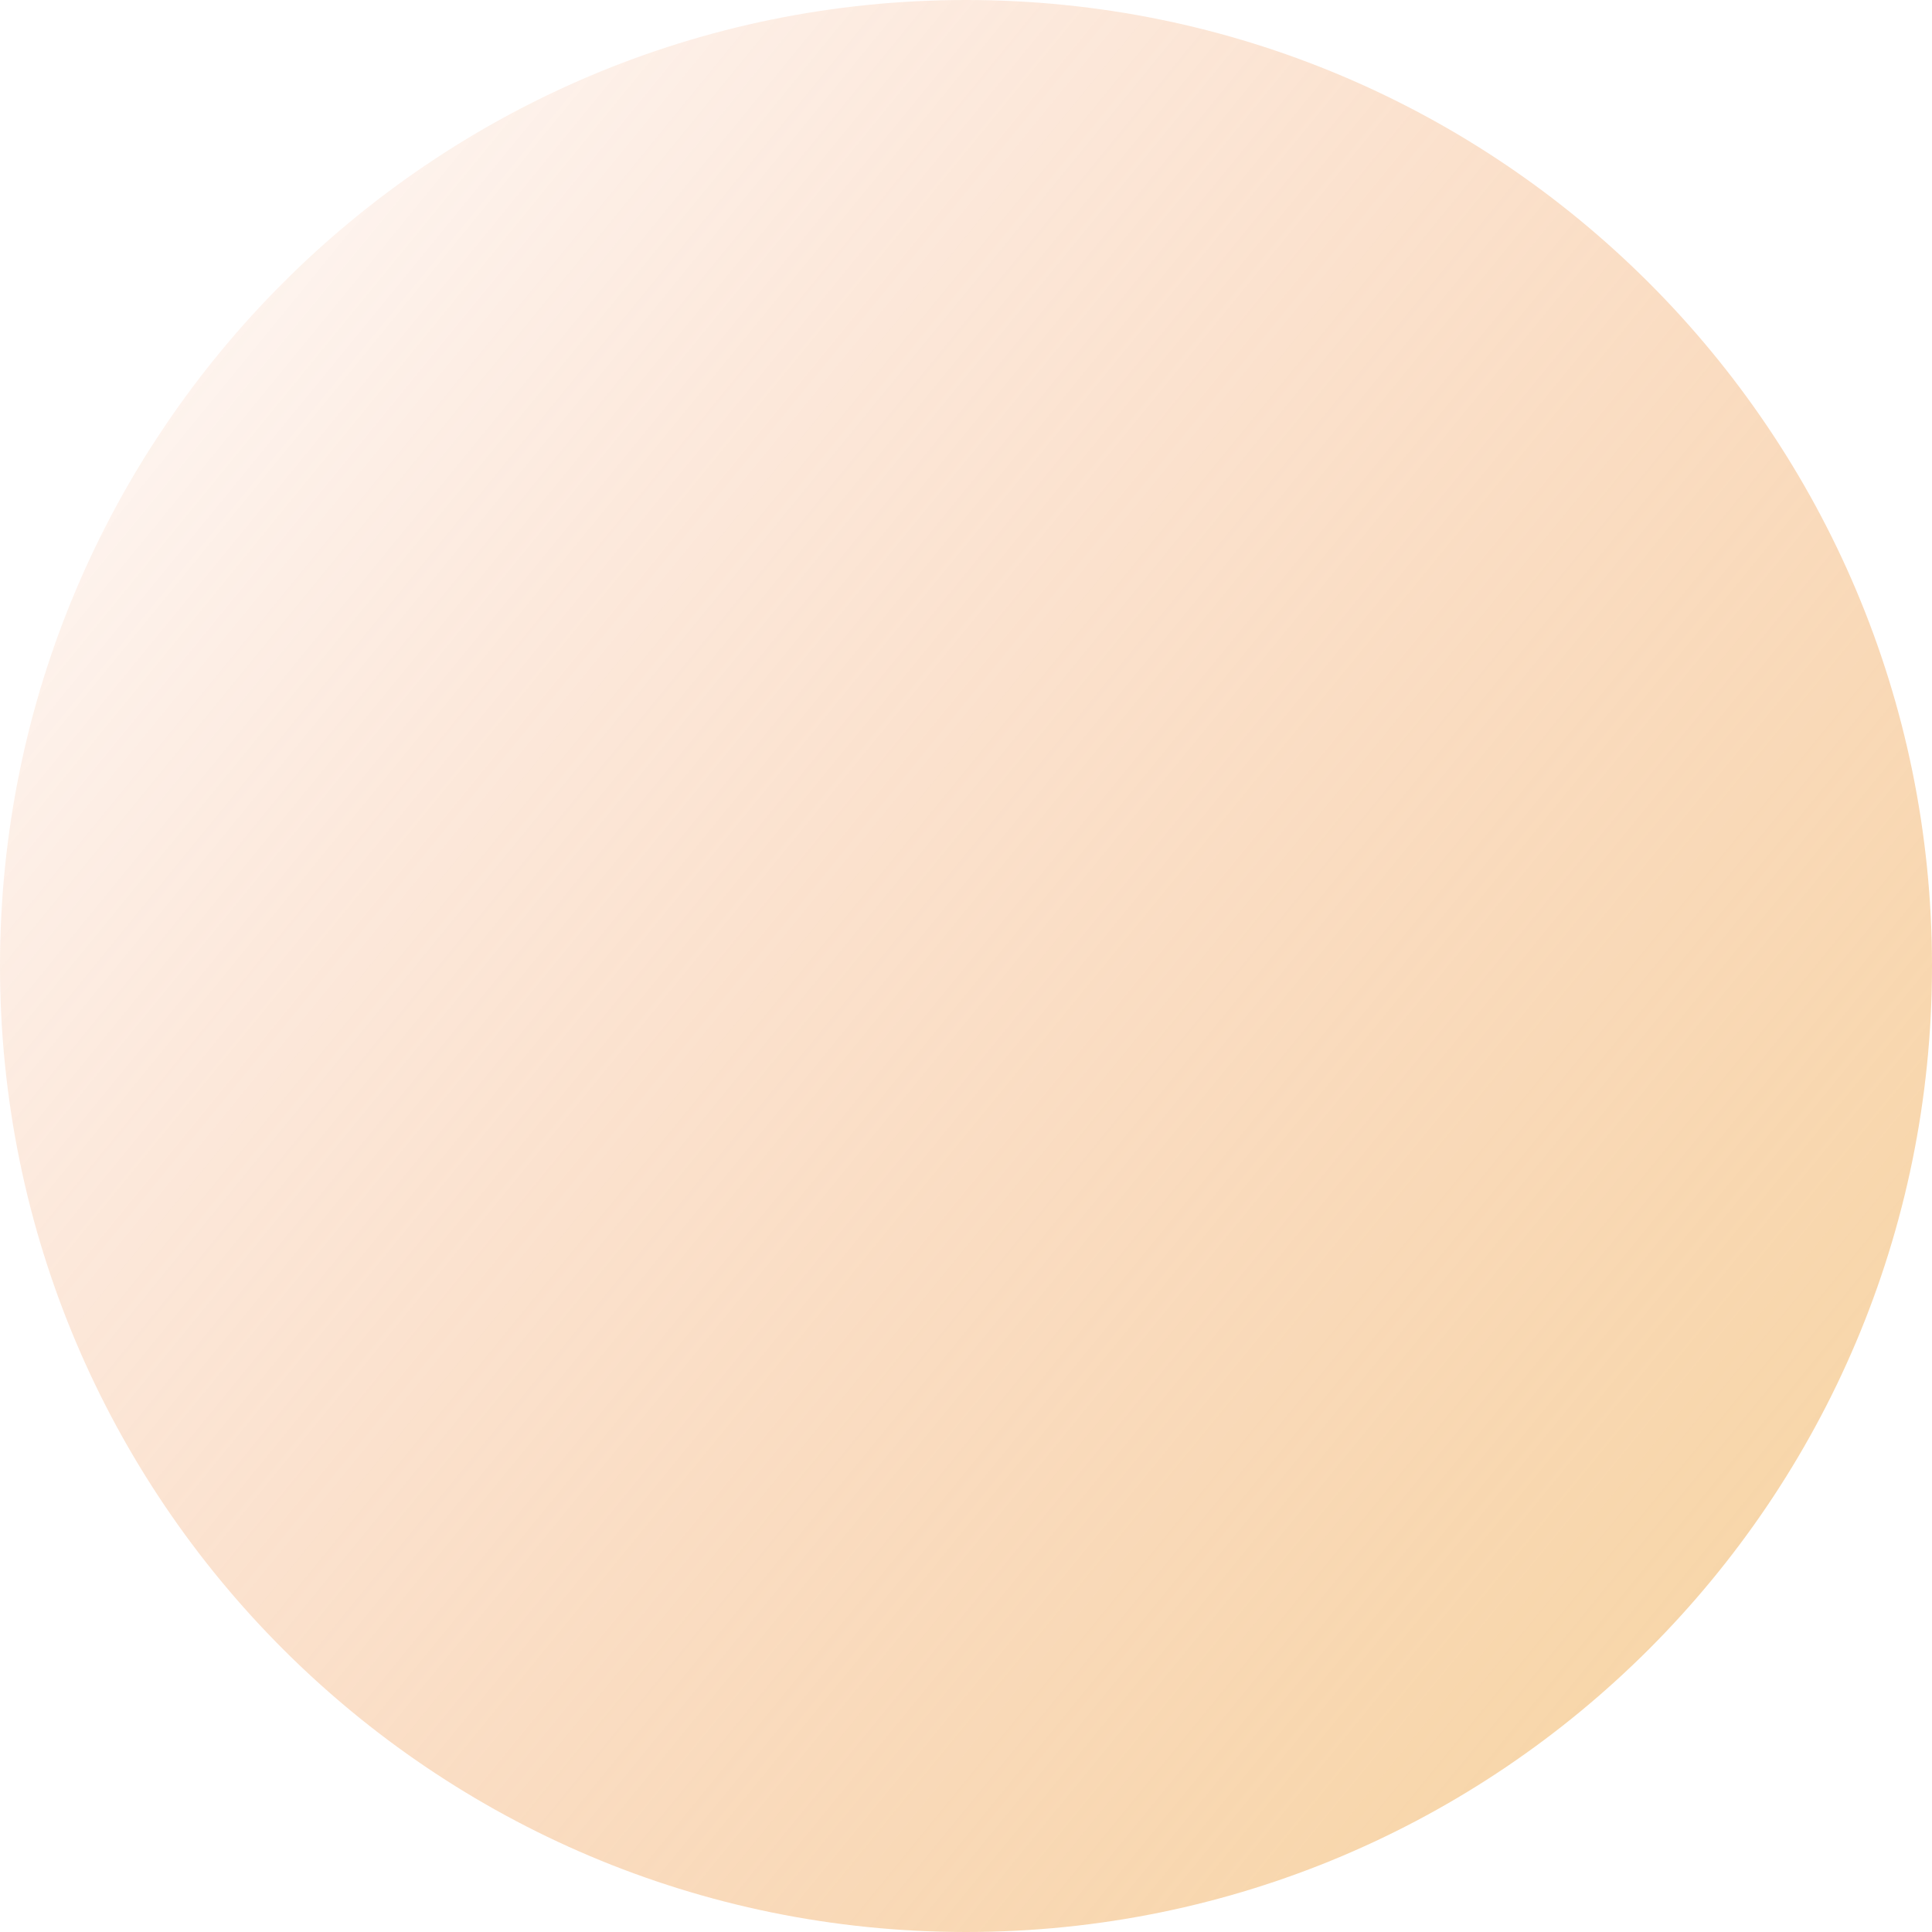
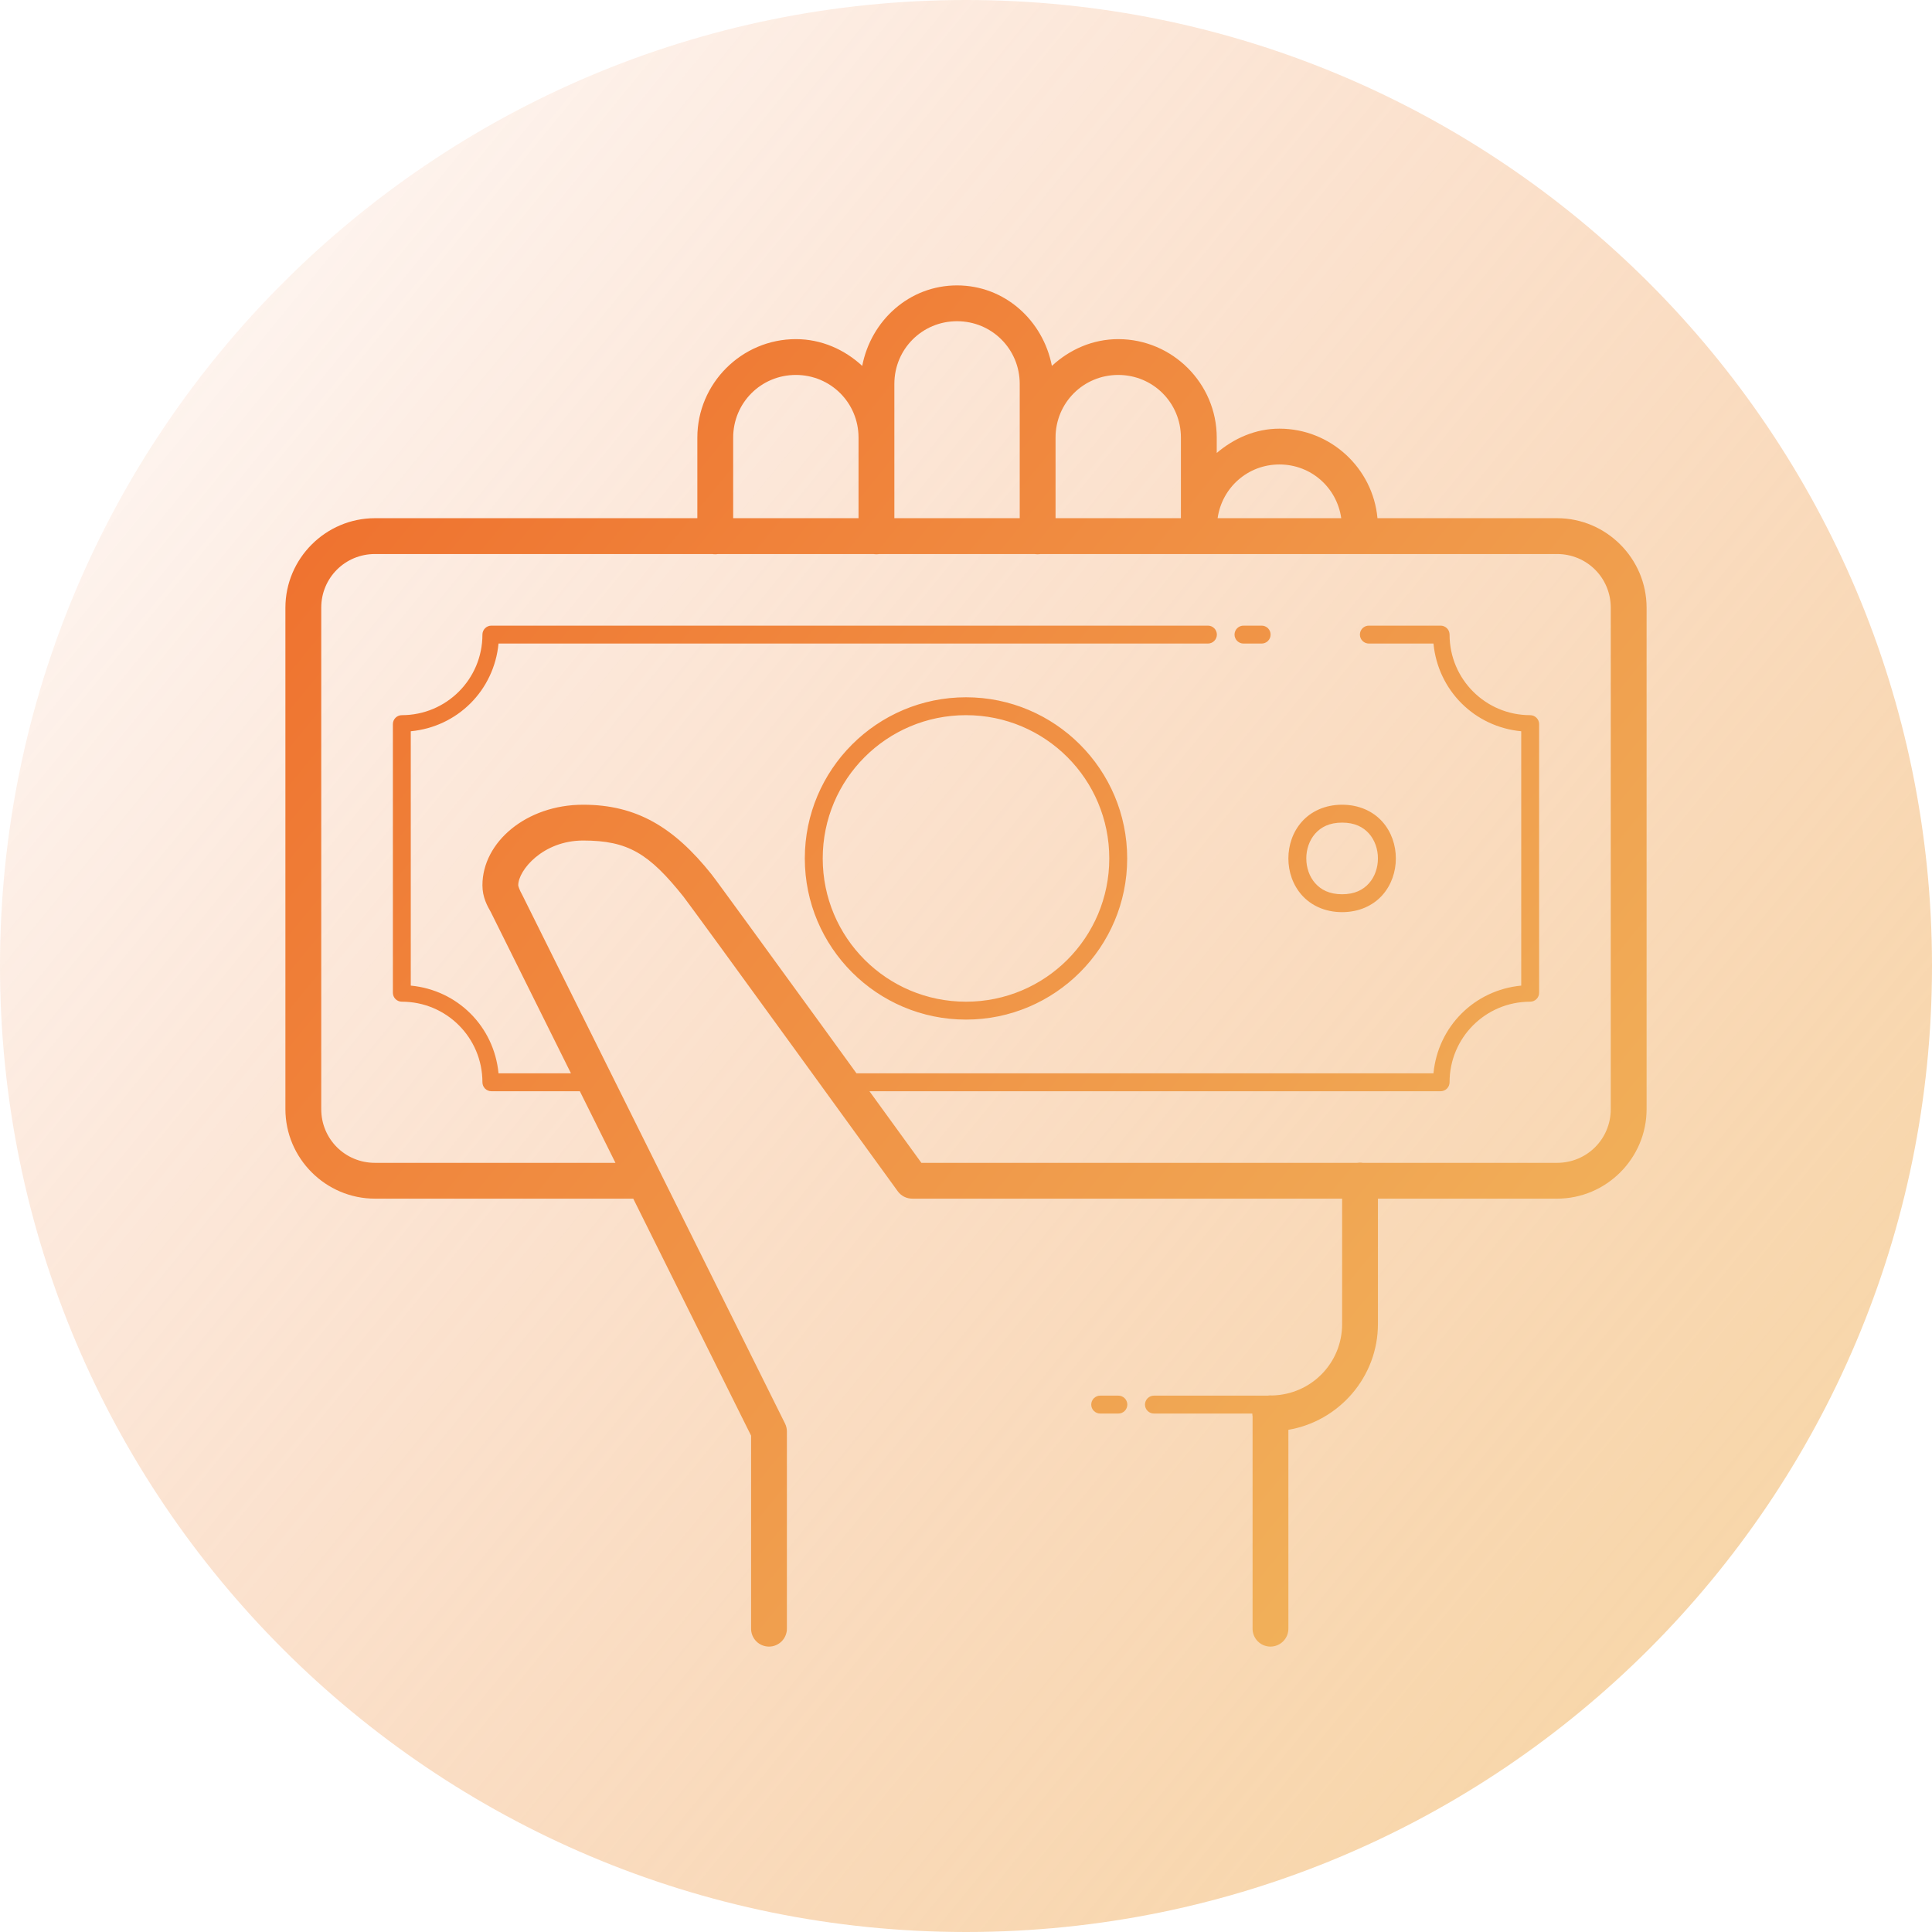
<svg xmlns="http://www.w3.org/2000/svg" width="88" height="88" viewBox="0 0 88 88" fill="none">
  <rect width="88" height="88" rx="44" fill="url(#paint0_linear_78_17)" />
+   <path d="M43.592 13C41.414 13 39.673 14.601 39.273 16.666C38.472 15.925 37.421 15.447 36.25 15.447C33.782 15.447 31.763 17.465 31.763 19.933V23.603H17.079C14.836 23.603 13 25.439 13 27.681V50.519C13 52.762 14.836 54.597 17.079 54.597H28.844L34.211 65.392V74.173C34.209 74.281 34.229 74.388 34.269 74.488C34.31 74.589 34.369 74.68 34.445 74.757C34.521 74.834 34.612 74.895 34.711 74.937C34.811 74.978 34.918 75 35.026 75C35.134 75 35.242 74.978 35.341 74.937C35.441 74.895 35.531 74.834 35.607 74.757C35.683 74.68 35.743 74.589 35.783 74.488C35.824 74.388 35.844 74.281 35.842 74.173V65.201C35.842 65.075 35.812 64.95 35.756 64.838L23.795 40.776C23.788 40.763 23.781 40.749 23.774 40.736C23.657 40.53 23.605 40.355 23.605 40.324C23.605 39.639 24.726 38.285 26.562 38.285C28.608 38.285 29.563 38.88 31.126 40.834C31.13 40.839 31.35 41.132 31.645 41.535C31.941 41.937 32.342 42.485 32.81 43.128C33.747 44.413 34.957 46.079 36.154 47.728C38.549 51.027 40.891 54.26 40.891 54.26C40.967 54.364 41.066 54.45 41.181 54.508C41.296 54.567 41.424 54.597 41.553 54.597H61.132V60.307C61.132 62.093 59.718 63.522 57.942 63.562C57.913 63.559 57.884 63.558 57.856 63.558C57.816 63.559 57.777 63.563 57.738 63.569H52.566C52.512 63.569 52.458 63.579 52.408 63.599C52.358 63.619 52.312 63.649 52.274 63.687C52.235 63.725 52.205 63.77 52.184 63.82C52.163 63.87 52.152 63.923 52.152 63.977C52.152 64.031 52.163 64.085 52.184 64.135C52.205 64.185 52.235 64.23 52.274 64.268C52.312 64.306 52.358 64.336 52.408 64.356C52.458 64.376 52.512 64.386 52.566 64.385H57.041C57.042 64.428 57.045 64.472 57.053 64.514V74.173C57.051 74.281 57.071 74.388 57.111 74.488C57.152 74.589 57.212 74.68 57.287 74.757C57.363 74.834 57.454 74.895 57.553 74.937C57.653 74.978 57.76 75 57.868 75C57.977 75 58.084 74.978 58.183 74.937C58.283 74.895 58.373 74.834 58.449 74.757C58.525 74.68 58.585 74.589 58.626 74.488C58.666 74.388 58.686 74.281 58.684 74.173V65.126C60.991 64.734 62.763 62.721 62.763 60.307V54.597H70.921C73.164 54.597 75 52.762 75 50.519V27.681C75 25.439 73.164 23.603 70.921 23.603H62.742C62.535 21.325 60.607 19.525 58.276 19.525C57.178 19.525 56.203 19.97 55.421 20.631V19.933C55.421 17.465 53.402 15.447 50.934 15.447C49.764 15.447 48.713 15.925 47.912 16.666C47.511 14.601 45.77 13 43.592 13ZM43.592 14.631C45.178 14.631 46.447 15.9 46.447 17.486V19.525V19.933V23.603H40.737V19.933V19.525V17.486C40.737 15.9 42.006 14.631 43.592 14.631ZM36.25 17.078C37.836 17.078 39.105 18.347 39.105 19.933V23.603H33.395V19.933C33.395 18.347 34.664 17.078 36.25 17.078ZM50.934 17.078C52.52 17.078 53.789 18.347 53.789 19.933V23.603H48.079V19.933C48.079 18.347 49.348 17.078 50.934 17.078ZM58.276 21.156C59.723 21.156 60.895 22.215 61.092 23.603H55.461C55.658 22.215 56.83 21.156 58.276 21.156ZM17.079 25.235H32.442C32.53 25.249 32.62 25.249 32.708 25.235H39.784C39.872 25.249 39.962 25.249 40.05 25.235H47.126C47.214 25.249 47.304 25.249 47.392 25.235H70.921C72.282 25.235 73.368 26.321 73.368 27.681V50.519C73.368 51.88 72.282 52.966 70.921 52.966H62.073C62.027 52.959 61.981 52.955 61.935 52.955C61.895 52.956 61.856 52.96 61.817 52.966H41.968C41.85 52.803 40.544 51.003 39.602 49.704H65.618C65.727 49.704 65.83 49.661 65.907 49.584C65.983 49.508 66.026 49.404 66.026 49.296C66.026 47.264 67.665 45.626 69.697 45.626C69.805 45.626 69.909 45.583 69.986 45.506C70.062 45.429 70.105 45.326 70.105 45.218V32.983C70.105 32.875 70.062 32.771 69.986 32.695C69.909 32.618 69.805 32.575 69.697 32.575C67.665 32.575 66.026 30.936 66.026 28.905C66.026 28.797 65.983 28.693 65.907 28.617C65.83 28.54 65.727 28.497 65.618 28.497H62.355C62.301 28.496 62.248 28.506 62.197 28.526C62.147 28.547 62.102 28.576 62.063 28.614C62.025 28.652 61.994 28.698 61.973 28.747C61.952 28.797 61.942 28.851 61.942 28.905C61.942 28.959 61.952 29.012 61.973 29.062C61.994 29.112 62.025 29.157 62.063 29.195C62.102 29.233 62.147 29.263 62.197 29.283C62.248 29.303 62.301 29.314 62.355 29.313H65.293C65.497 31.444 67.158 33.105 69.29 33.308V44.893C67.158 45.096 65.497 46.757 65.293 48.888H39.011C38.324 47.94 38.252 47.839 37.475 46.769C36.278 45.12 35.066 43.454 34.128 42.167C33.659 41.523 33.258 40.974 32.961 40.569C32.664 40.164 32.5 39.939 32.401 39.814C30.701 37.69 29.004 36.654 26.562 36.654C23.974 36.654 21.974 38.358 21.974 40.324C21.974 40.872 22.198 41.266 22.355 41.542L26.006 48.888H22.707C22.503 46.757 20.842 45.096 18.71 44.893V33.308C20.842 33.105 22.503 31.444 22.707 29.313H55.013C55.067 29.314 55.121 29.303 55.171 29.283C55.221 29.263 55.267 29.233 55.305 29.195C55.344 29.157 55.374 29.112 55.395 29.062C55.416 29.012 55.427 28.959 55.427 28.905C55.427 28.851 55.416 28.797 55.395 28.747C55.374 28.698 55.344 28.652 55.305 28.614C55.267 28.576 55.221 28.547 55.171 28.526C55.121 28.506 55.067 28.496 55.013 28.497H22.382C22.273 28.497 22.17 28.54 22.093 28.617C22.017 28.693 21.974 28.797 21.974 28.905C21.974 30.936 20.334 32.575 18.303 32.575C18.195 32.575 18.091 32.618 18.014 32.695C17.938 32.771 17.895 32.875 17.895 32.983V45.218C17.895 45.326 17.938 45.429 18.014 45.506C18.091 45.583 18.195 45.626 18.303 45.626C20.334 45.626 21.974 47.264 21.974 49.296C21.974 49.404 22.017 49.508 22.093 49.584C22.17 49.661 22.273 49.704 22.382 49.704H26.411L28.033 52.966H17.079C15.718 52.966 14.632 51.88 14.632 50.519V27.681C14.632 26.321 15.718 25.235 17.079 25.235ZM56.645 28.497C56.591 28.496 56.537 28.506 56.487 28.526C56.437 28.547 56.391 28.576 56.353 28.614C56.314 28.652 56.283 28.698 56.263 28.747C56.242 28.797 56.231 28.851 56.231 28.905C56.231 28.959 56.242 29.012 56.263 29.062C56.283 29.112 56.314 29.157 56.353 29.195C56.391 29.233 56.437 29.263 56.487 29.283C56.537 29.303 56.591 29.314 56.645 29.313H57.461C57.515 29.314 57.568 29.303 57.618 29.283C57.669 29.263 57.714 29.233 57.753 29.195C57.791 29.157 57.822 29.112 57.843 29.062C57.864 29.012 57.874 28.959 57.874 28.905C57.874 28.851 57.864 28.797 57.843 28.747C57.822 28.698 57.791 28.652 57.753 28.614C57.714 28.576 57.669 28.547 57.618 28.526C57.568 28.506 57.515 28.496 57.461 28.497H56.645ZM44 31.76C39.95 31.76 36.658 35.051 36.658 39.1C36.658 43.15 39.95 46.441 44 46.441C48.05 46.441 51.342 43.15 51.342 39.1C51.342 35.051 48.05 31.76 44 31.76ZM44 32.575C47.609 32.575 50.526 35.492 50.526 39.1C50.526 42.709 47.609 45.626 44 45.626C40.391 45.626 37.474 42.709 37.474 39.1C37.474 35.492 40.391 32.575 44 32.575ZM61.132 36.654C60.35 36.654 59.712 36.961 59.298 37.428C58.883 37.894 58.684 38.5 58.684 39.1C58.684 39.701 58.883 40.307 59.298 40.773C59.712 41.239 60.35 41.547 61.132 41.547C61.913 41.547 62.551 41.239 62.965 40.773C63.38 40.307 63.579 39.701 63.579 39.1C63.579 38.5 63.38 37.894 62.965 37.428C62.551 36.961 61.913 36.654 61.132 36.654ZM61.132 37.469C61.709 37.469 62.092 37.671 62.357 37.969C62.622 38.268 62.763 38.681 62.763 39.1C62.763 39.52 62.622 39.933 62.357 40.231C62.092 40.53 61.709 40.732 61.132 40.732C60.554 40.732 60.172 40.53 59.906 40.231C59.641 39.933 59.5 39.52 59.5 39.1C59.5 38.681 59.641 38.268 59.906 37.969C60.172 37.671 60.554 37.469 61.132 37.469ZM50.118 63.569C50.064 63.569 50.011 63.579 49.961 63.599C49.91 63.619 49.865 63.649 49.826 63.687C49.788 63.725 49.757 63.77 49.736 63.82C49.715 63.87 49.705 63.923 49.705 63.977C49.705 64.031 49.715 64.085 49.736 64.135C49.757 64.185 49.788 64.23 49.826 64.268C49.865 64.306 49.91 64.336 49.961 64.356C50.011 64.376 50.064 64.386 50.118 64.385H50.934C50.988 64.386 51.042 64.376 51.092 64.356C51.142 64.336 51.188 64.306 51.226 64.268C51.265 64.23 51.295 64.185 51.316 64.135C51.337 64.085 51.348 64.031 51.348 63.977C51.348 63.923 51.337 63.87 51.316 63.82C51.295 63.77 51.265 63.725 51.226 63.687C51.188 63.649 51.142 63.619 51.092 63.599C51.042 63.579 50.988 63.569 50.934 63.569H50.118Z" fill="url(#paint1_linear_78_17)" />
  <defs>
    <linearGradient id="paint0_linear_78_17" x1="0" y1="0" x2="95.873" y2="78.368" gradientUnits="userSpaceOnUse">
      <stop stop-color="#EF6B2A" stop-opacity="0" />
      <stop offset="1" stop-color="#F1BC62" stop-opacity="0.6" />
    </linearGradient>
+     <linearGradient id="paint1_linear_78_17" x1="13" y1="13" x2="80.547" y2="68.214" gradientUnits="userSpaceOnUse">
+       <stop stop-color="#EF6B2A" />
+       <stop offset="1" stop-color="#F1BC62" />
+     </linearGradient>
  </defs>
</svg>
